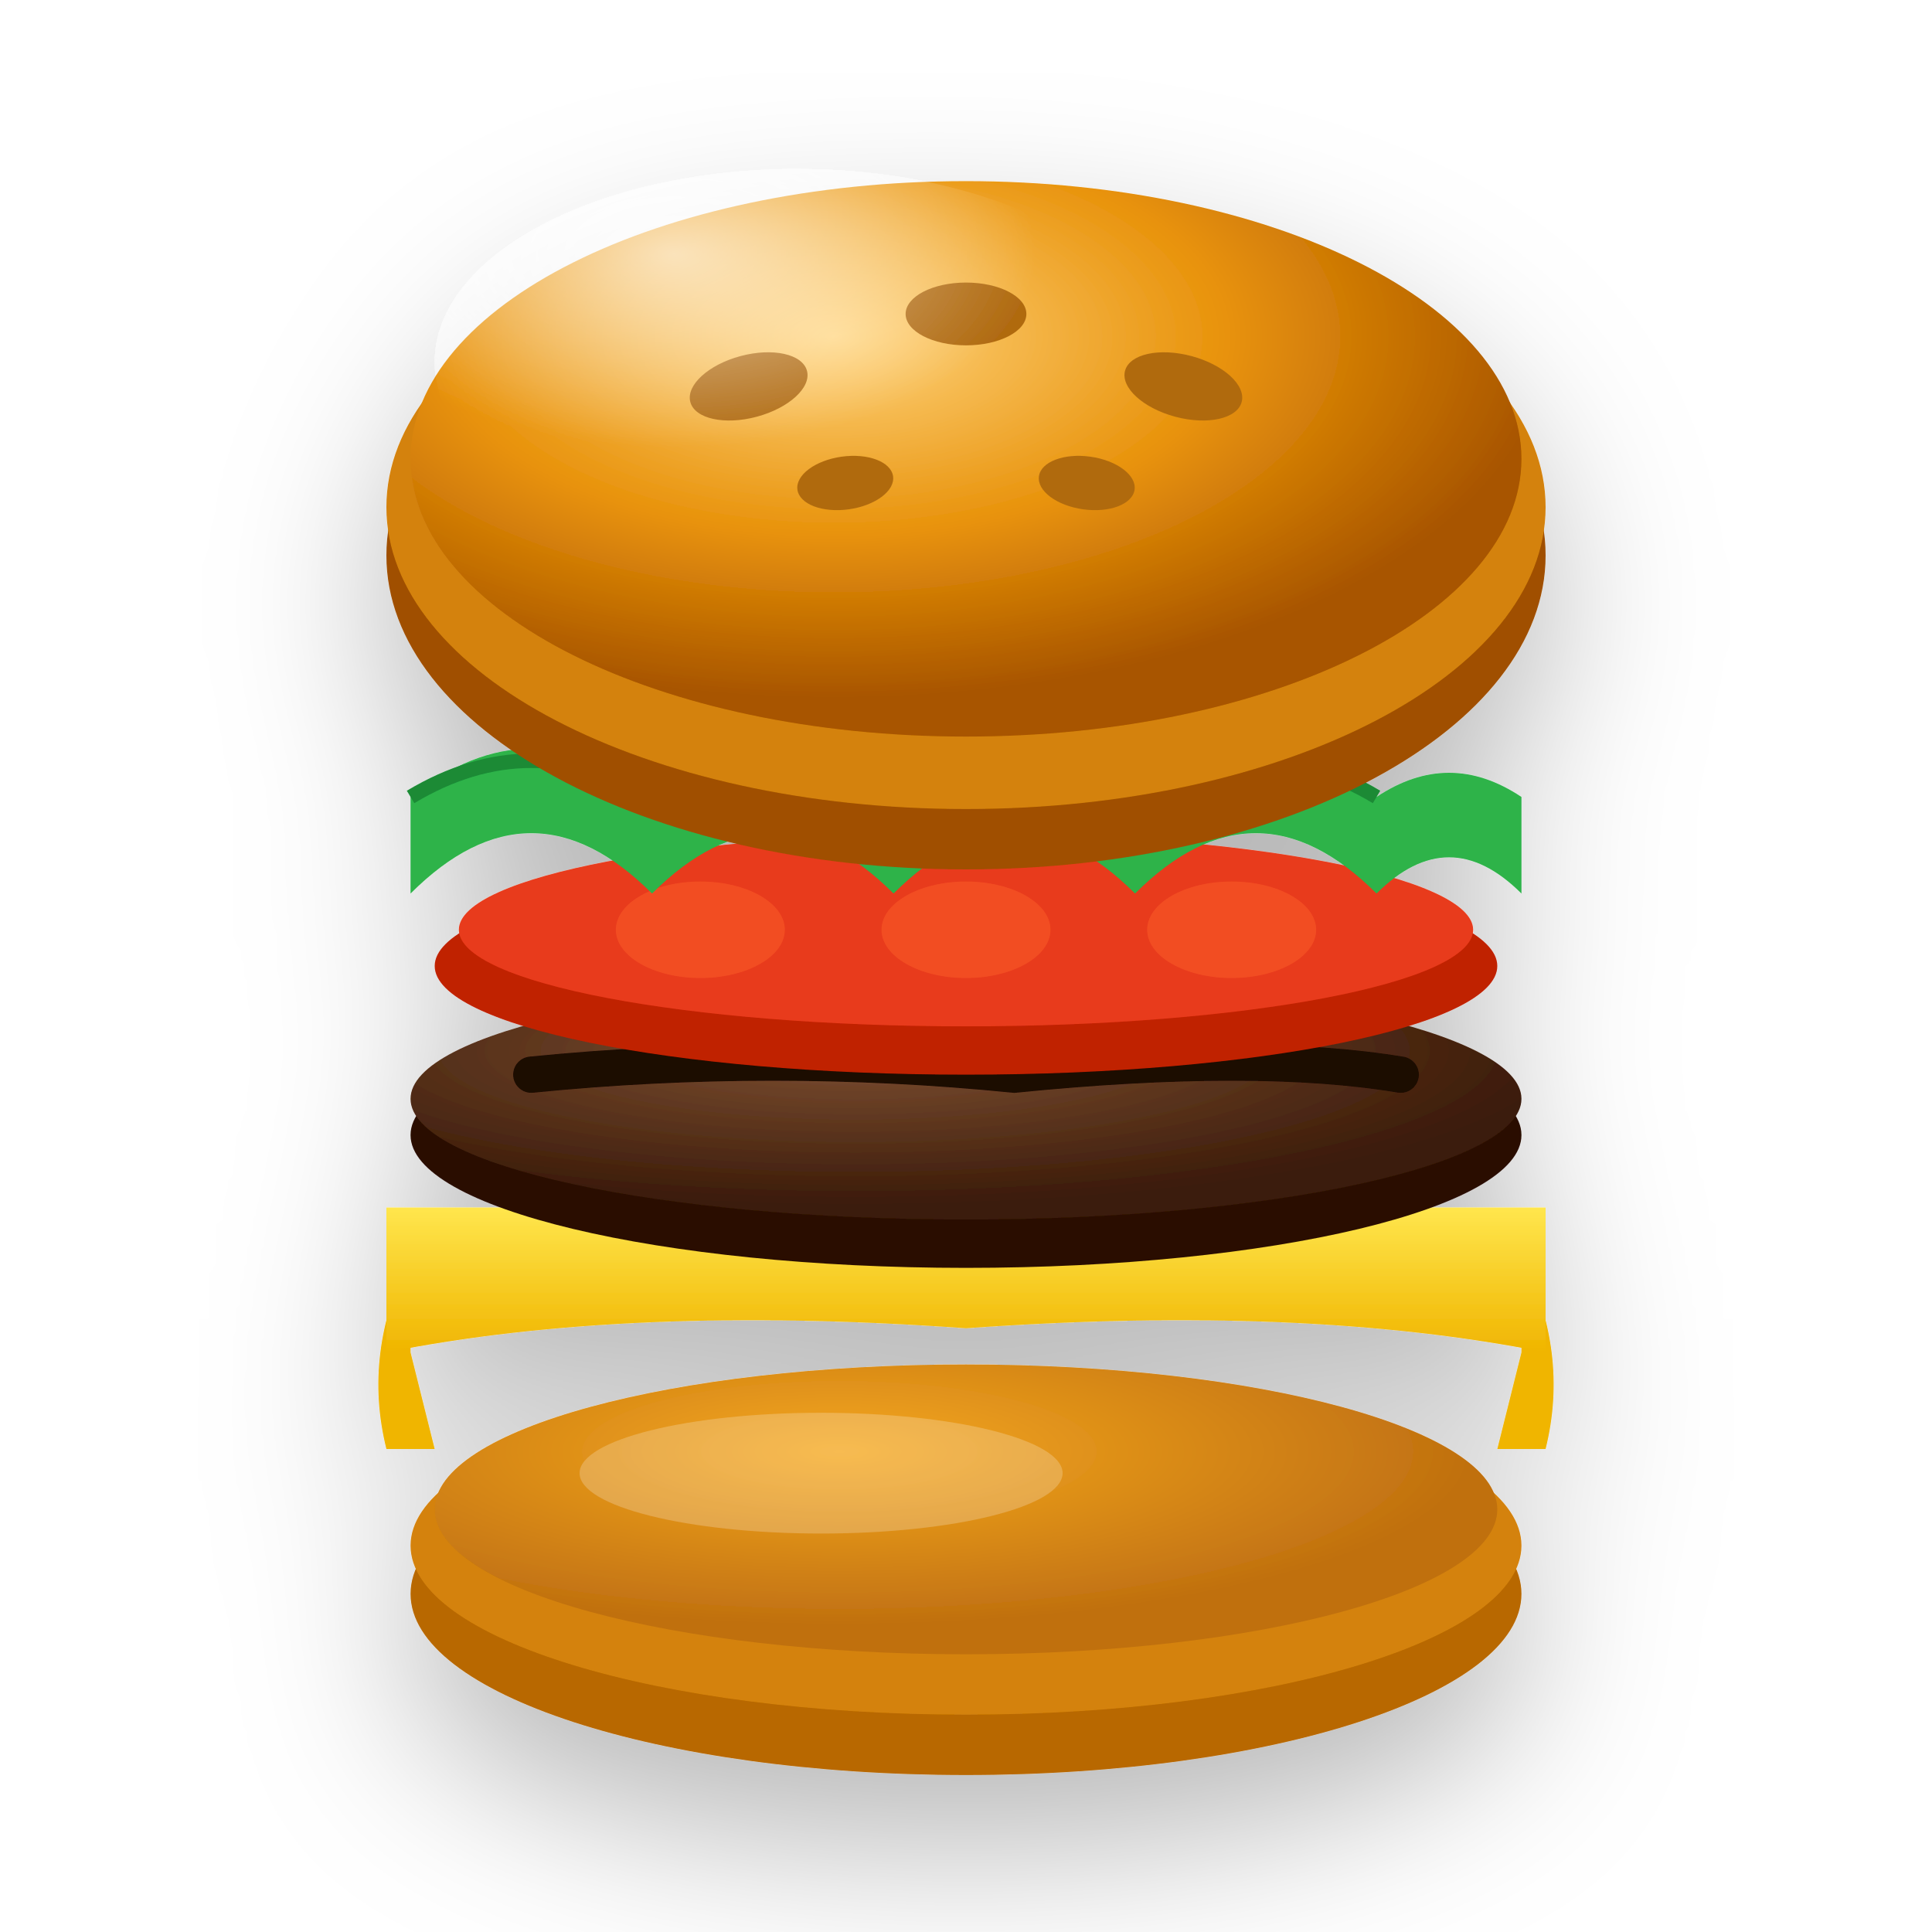
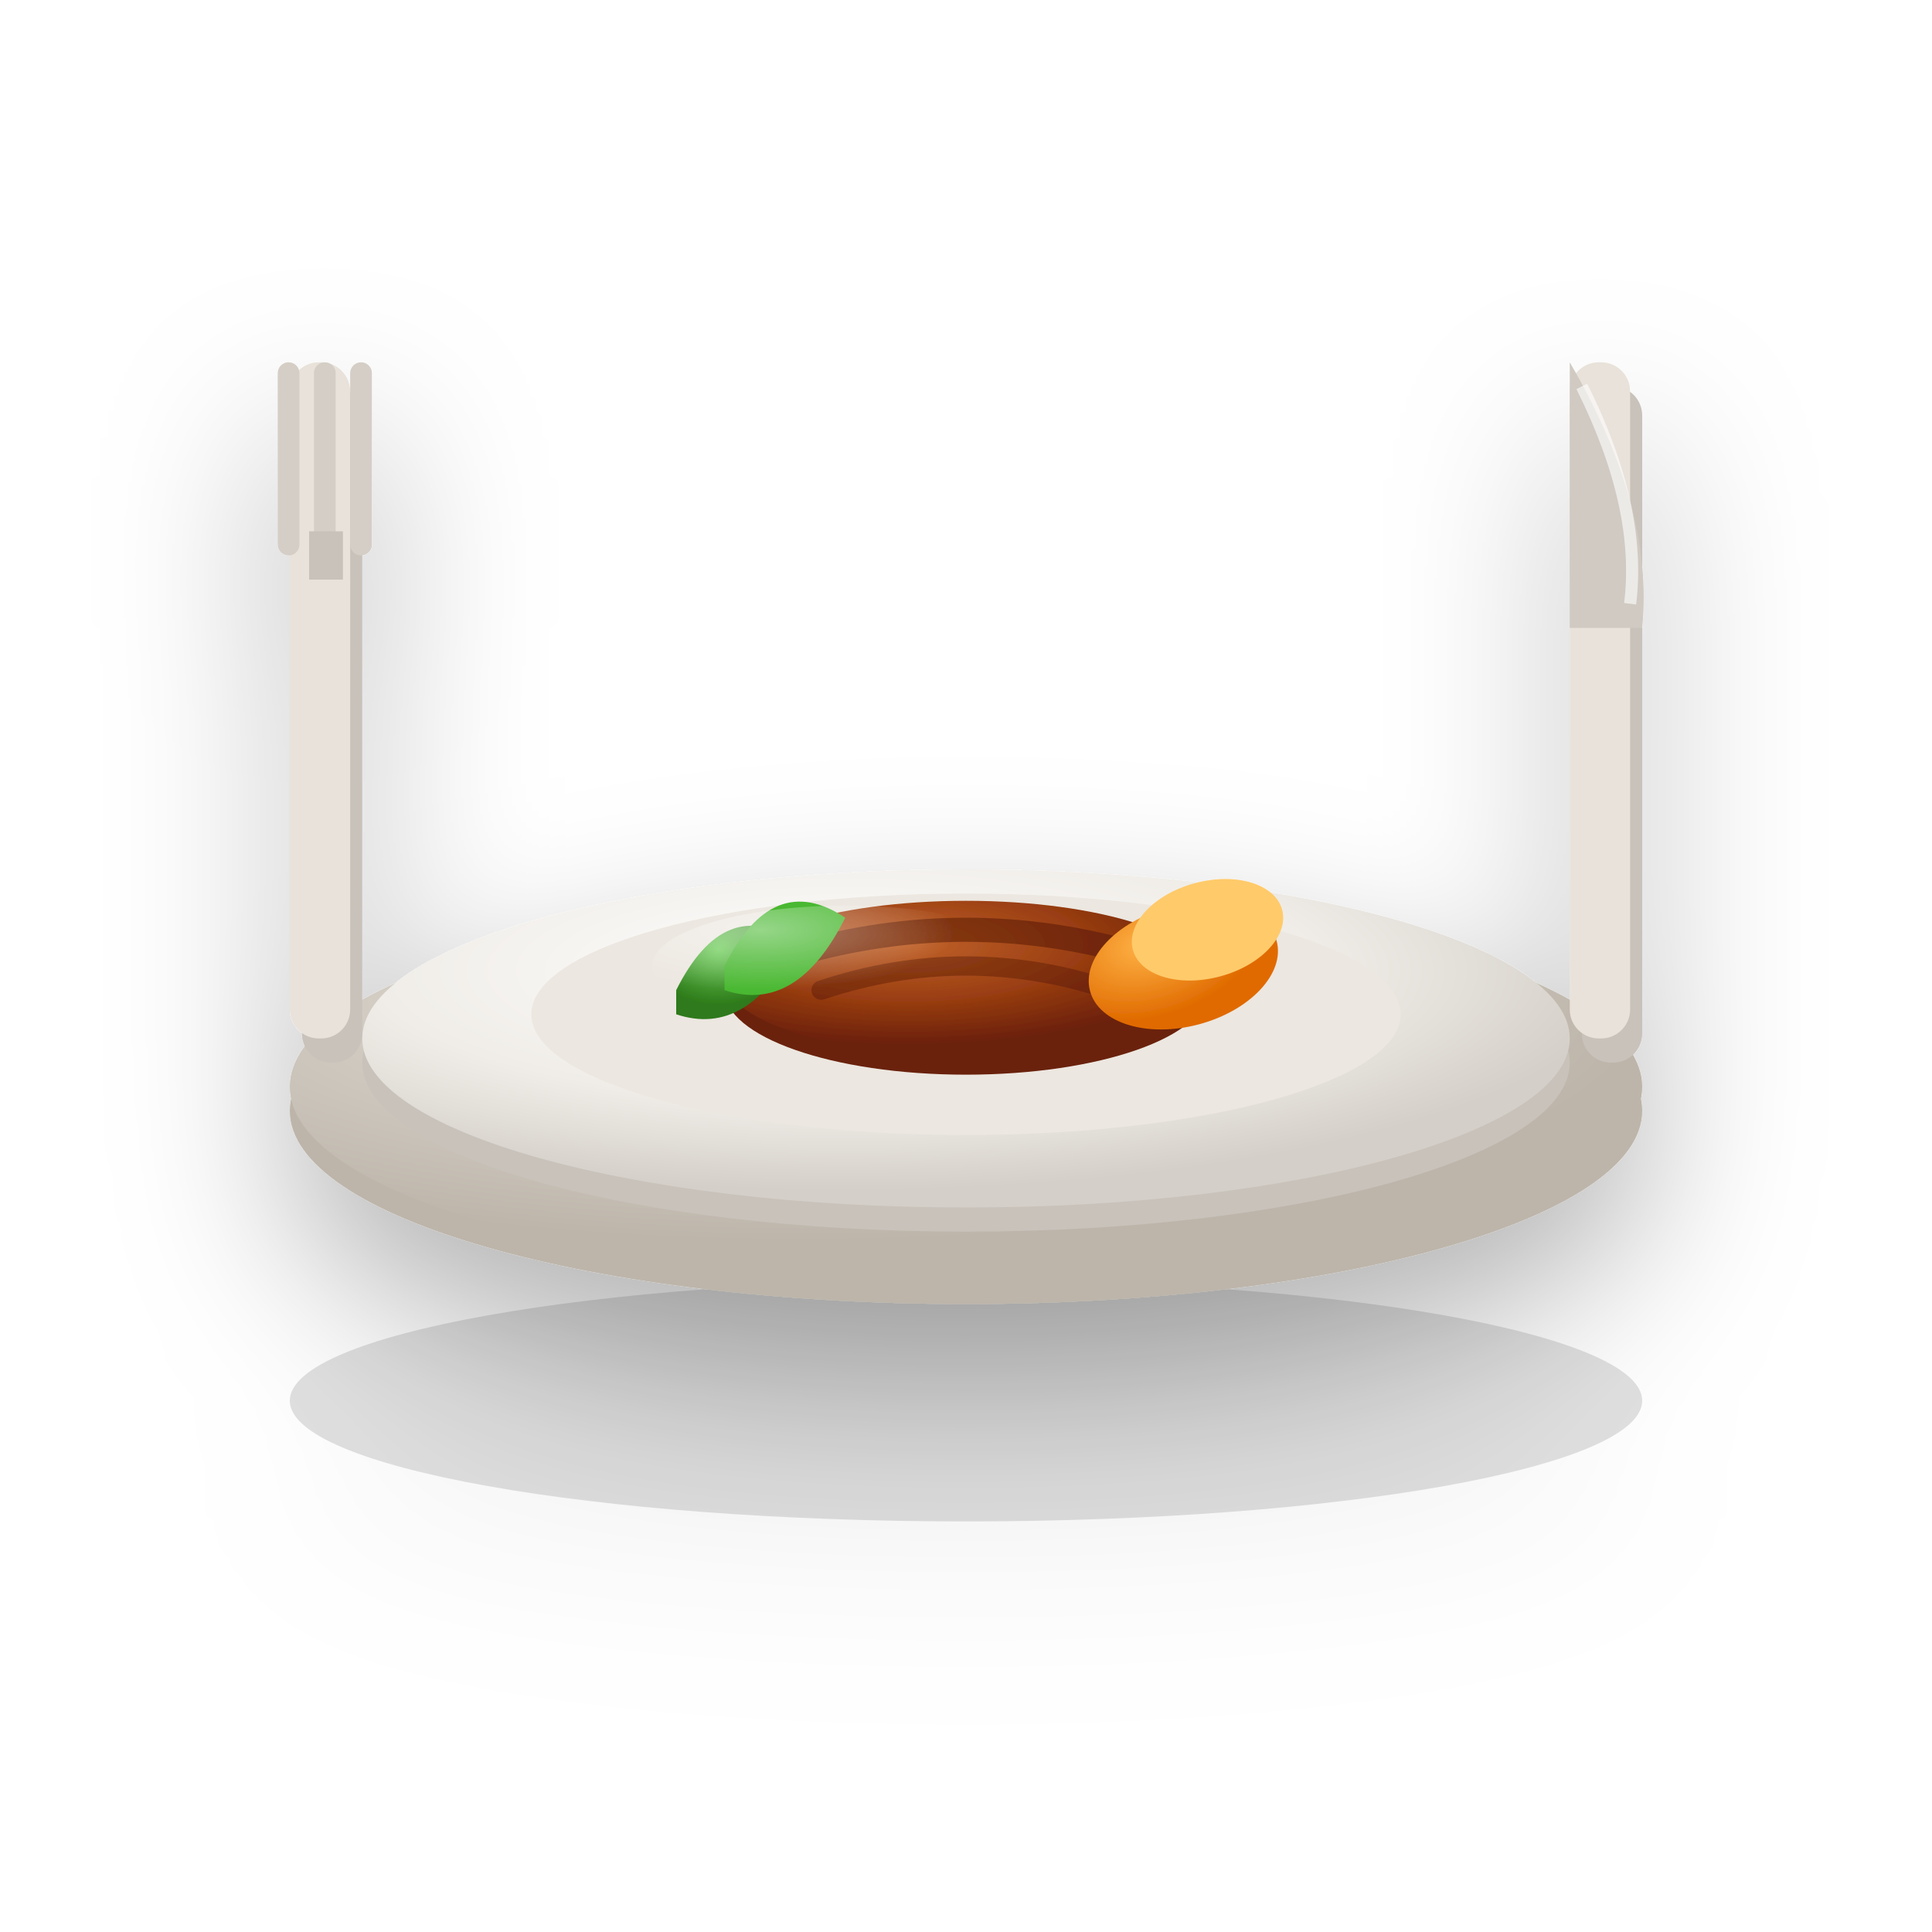
<svg xmlns="http://www.w3.org/2000/svg" viewBox="0 0 80 80">
  <defs>
    <filter id="sh" x="-20%" y="-20%" width="140%" height="140%">
-       <feDropShadow dx="0" dy="3" stdDeviation="3.5" flood-color="rgba(0,0,0,0.28)" />
+       <feDropShadow dx="0" dy="3" stdDeviation="3.5" flood-color="rgba(0,0,0,0.30)" />
    </filter>
-     <radialGradient id="bunT" cx="38%" cy="28%" r="65%">
-       <stop offset="0%" stop-color="#FFD580" />
-       <stop offset="55%" stop-color="#E8920A" />
-       <stop offset="100%" stop-color="#A85500" />
+     <radialGradient id="pratoG" cx="40%" cy="30%" r="65%">
+       <stop offset="0%" stop-color="#ffffff" />
+       <stop offset="60%" stop-color="#f0ede8" />
+       <stop offset="100%" stop-color="#d4cfc8" />
    </radialGradient>
-     <radialGradient id="bunB" cx="38%" cy="30%" r="60%">
-       <stop offset="0%" stop-color="#F5A820" />
-       <stop offset="100%" stop-color="#C07010" />
+     <radialGradient id="aroG" cx="38%" cy="28%" r="62%">
+       <stop offset="0%" stop-color="#e8e3dc" />
+       <stop offset="100%" stop-color="#bdb5aa" />
    </radialGradient>
-     <radialGradient id="pattyG" cx="40%" cy="30%" r="65%">
-       <stop offset="0%" stop-color="#7D4F32" />
-       <stop offset="100%" stop-color="#3A1A08" />
+     <radialGradient id="carneG" cx="38%" cy="28%" r="65%">
+       <stop offset="0%" stop-color="#c0622a" />
+       <stop offset="55%" stop-color="#9a3e12" />
+       <stop offset="100%" stop-color="#6b2008" />
    </radialGradient>
-     <linearGradient id="cheeseG" x1="0%" y1="0%" x2="0%" y2="100%">
-       <stop offset="0%" stop-color="#FFE64D" />
-       <stop offset="100%" stop-color="#F0B500" />
-     </linearGradient>
-     <radialGradient id="gloss" cx="33%" cy="22%" r="50%">
-       <stop offset="0%" stop-color="white" stop-opacity="0.65" />
+     <radialGradient id="saladaG" cx="35%" cy="25%" r="60%">
+       <stop offset="0%" stop-color="#6fcf5a" />
+       <stop offset="100%" stop-color="#2d7a1a" />
+     </radialGradient>
+     <radialGradient id="legG" cx="35%" cy="25%" r="60%">
+       <stop offset="0%" stop-color="#ffb347" />
+       <stop offset="100%" stop-color="#e06b00" />
+     </radialGradient>
+     <radialGradient id="gloss" cx="28%" cy="20%" r="50%">
+       <stop offset="0%" stop-color="white" stop-opacity="0.7" />
      <stop offset="100%" stop-color="white" stop-opacity="0" />
    </radialGradient>
  </defs>
  <g filter="url(#sh)">
-     <ellipse cx="40" cy="66" rx="23" ry="7.5" fill="#B86800" />
-     <ellipse cx="40" cy="64" rx="23" ry="7" fill="#D4820A" />
-     <ellipse cx="40" cy="62.5" rx="22" ry="6" fill="url(#bunB)" />
-     <ellipse cx="34" cy="61" rx="10" ry="2.5" fill="rgba(255,255,255,0.22)" />
-     <path d="M17 52 Q15 56 16 60 L18 60 L17 56 Z" fill="#F0B500" />
-     <path d="M63 52 Q65 56 64 60 L62 60 L63 56 Z" fill="#F0B500" />
-     <path d="M16 50 L64 50 L64 56 Q54 54 40 55 Q26 54 16 56 Z" fill="url(#cheeseG)" />
-     <ellipse cx="40" cy="47" rx="23" ry="5.5" fill="#2A0F00" />
-     <ellipse cx="40" cy="45.5" rx="23" ry="5" fill="url(#pattyG)" />
-     <path d="M22 44.5 Q32 43.5 42 44.5 Q52 43.5 58 44.5" stroke="#1A0800" stroke-width="1.5" fill="none" stroke-linecap="round" />
-     <ellipse cx="40" cy="40" rx="22" ry="4.5" fill="#C02000" />
-     <ellipse cx="40" cy="38.5" rx="21" ry="4" fill="#E83A1A" />
-     <ellipse cx="29" cy="38.5" rx="3.5" ry="2" fill="rgba(255,100,50,0.45)" />
-     <ellipse cx="40" cy="38.5" rx="3.5" ry="2" fill="rgba(255,100,50,0.45)" />
-     <ellipse cx="51" cy="38.5" rx="3.5" ry="2" fill="rgba(255,100,50,0.45)" />
-     <path d="M17 33 Q22 29 27 33 Q32 29 37 33 Q42 29 47 33 Q52 29 57 33 Q60 31 63 33 L63 37 Q60 34 57 37 Q52 32 47 37 Q42 32 37 37 Q32 32 27 37 Q22 32 17 37 Z" fill="#2DB34A" />
-     <path d="M17 33 Q22 30 27 33 Q32 30 37 33 Q42 30 47 33 Q52 30 57 33" stroke="#1A8A35" stroke-width="0.6" fill="none" />
-     <ellipse cx="40" cy="23" rx="24" ry="13" fill="#A05000" />
-     <ellipse cx="40" cy="21" rx="24" ry="12.5" fill="#D4820A" />
-     <ellipse cx="40" cy="19" rx="23" ry="11.5" fill="url(#bunT)" />
-     <ellipse cx="31" cy="16" rx="2.5" ry="1.3" fill="#B06A10" transform="rotate(-15 31 16)" />
-     <ellipse cx="40" cy="13" rx="2.5" ry="1.3" fill="#B06A10" />
-     <ellipse cx="49" cy="16" rx="2.5" ry="1.3" fill="#B06A10" transform="rotate(15 49 16)" />
-     <ellipse cx="35" cy="20" rx="2" ry="1.1" fill="#B06A10" transform="rotate(-8 35 20)" />
-     <ellipse cx="45" cy="20" rx="2" ry="1.1" fill="#B06A10" transform="rotate(8 45 20)" />
-     <ellipse cx="33" cy="15" rx="15" ry="8" fill="url(#gloss)" />
+     <ellipse cx="40" cy="58" rx="28" ry="5" fill="rgba(0,0,0,0.12)" />
+     <ellipse cx="40" cy="46" rx="28" ry="8" fill="#bdb5aa" />
+     <ellipse cx="40" cy="45" rx="28" ry="8" fill="url(#aroG)" />
+     <ellipse cx="40" cy="44" rx="25" ry="7" fill="#c8c2bb" />
+     <ellipse cx="40" cy="43" rx="25" ry="7" fill="url(#pratoG)" />
+     <ellipse cx="40" cy="42" rx="18" ry="5" fill="#ece7e0" />
+     <ellipse cx="40" cy="41" rx="10" ry="3.5" fill="#6b2008" />
+     <ellipse cx="40" cy="40.5" rx="10" ry="3.2" fill="url(#carneG)" />
+     <path d="M33 39.5 Q40 37.5 47 39.5" stroke="rgba(80,20,0,0.5)" stroke-width="1" fill="none" stroke-linecap="round" />
+     <path d="M34 41 Q40 39 46 41" stroke="rgba(80,20,0,0.4)" stroke-width="0.8" fill="none" stroke-linecap="round" />
+     <path d="M28 41 Q30 37 33 39 Q31 43 28 42 Z" fill="url(#saladaG)" />
+     <path d="M30 40 Q32 36 35 38 Q33 42 30 41 Z" fill="#4ab832" />
+     <ellipse cx="49" cy="40" rx="4" ry="2.5" fill="url(#legG)" transform="rotate(-15 49 40)" />
+     <ellipse cx="50" cy="38.5" rx="3.2" ry="2" fill="#ffca6a" transform="rotate(-15 50 38.5)" />
+     <ellipse cx="35" cy="40" rx="8" ry="2.5" fill="url(#gloss)" opacity="0.6" />
+     <rect x="12.5" y="16" width="2.5" height="28" rx="1.2" fill="#c8c2bb" />
+     <rect x="12" y="15" width="2.5" height="28" rx="1.2" fill="#e8e2da" />
+     <rect x="11.5" y="15" width="0.9" height="8" rx="0.45" fill="#d4cec6" />
+     <rect x="13" y="15" width="0.9" height="8" rx="0.45" fill="#d4cec6" />
+     <rect x="14.5" y="15" width="0.9" height="8" rx="0.45" fill="#d4cec6" />
+     <rect x="12.8" y="22" width="1.4" height="2" fill="#c8c2ba" />
+     <rect x="65.5" y="16" width="2.5" height="28" rx="1.2" fill="#c8c2bb" />
+     <rect x="65" y="15" width="2.5" height="28" rx="1.2" fill="#e8e2da" />
+     <path d="M65 15 Q68.5 21 68 26 L65 26 Z" fill="#d0cac2" />
+     <path d="M65.5 16 Q68 21 67.5 25" stroke="rgba(255,255,255,0.6)" stroke-width="0.5" fill="none" />
  </g>
</svg>
